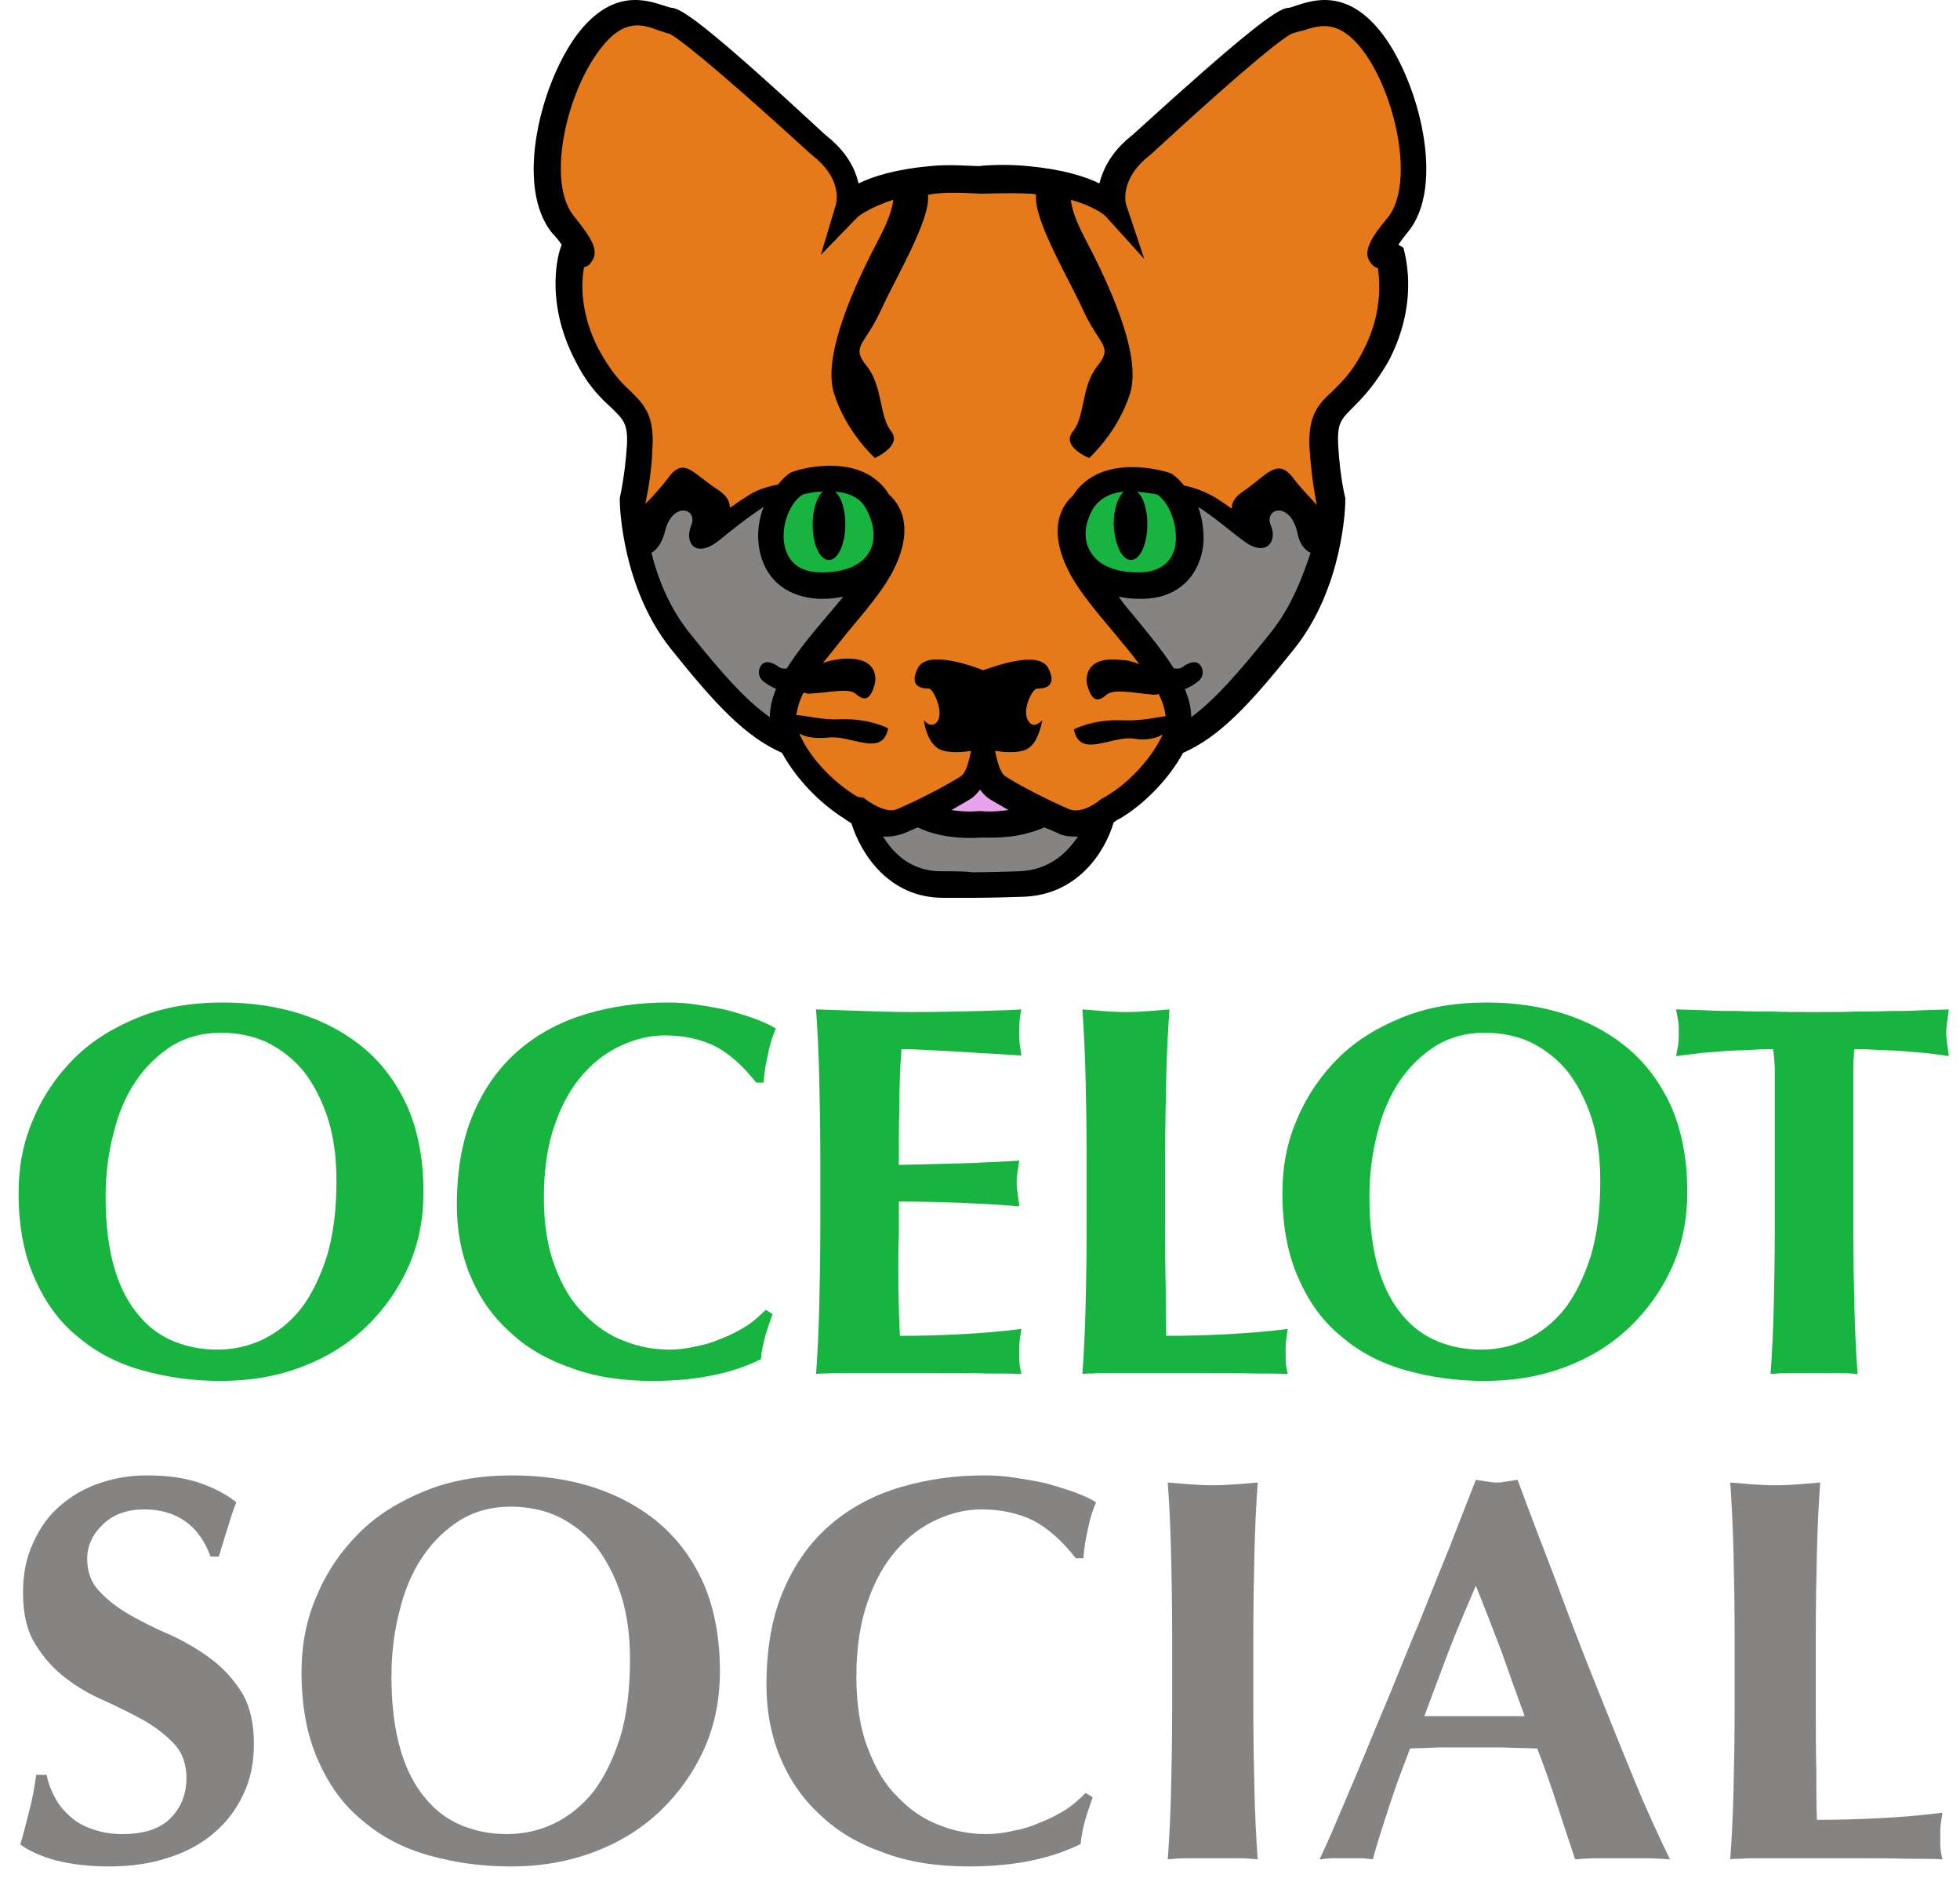
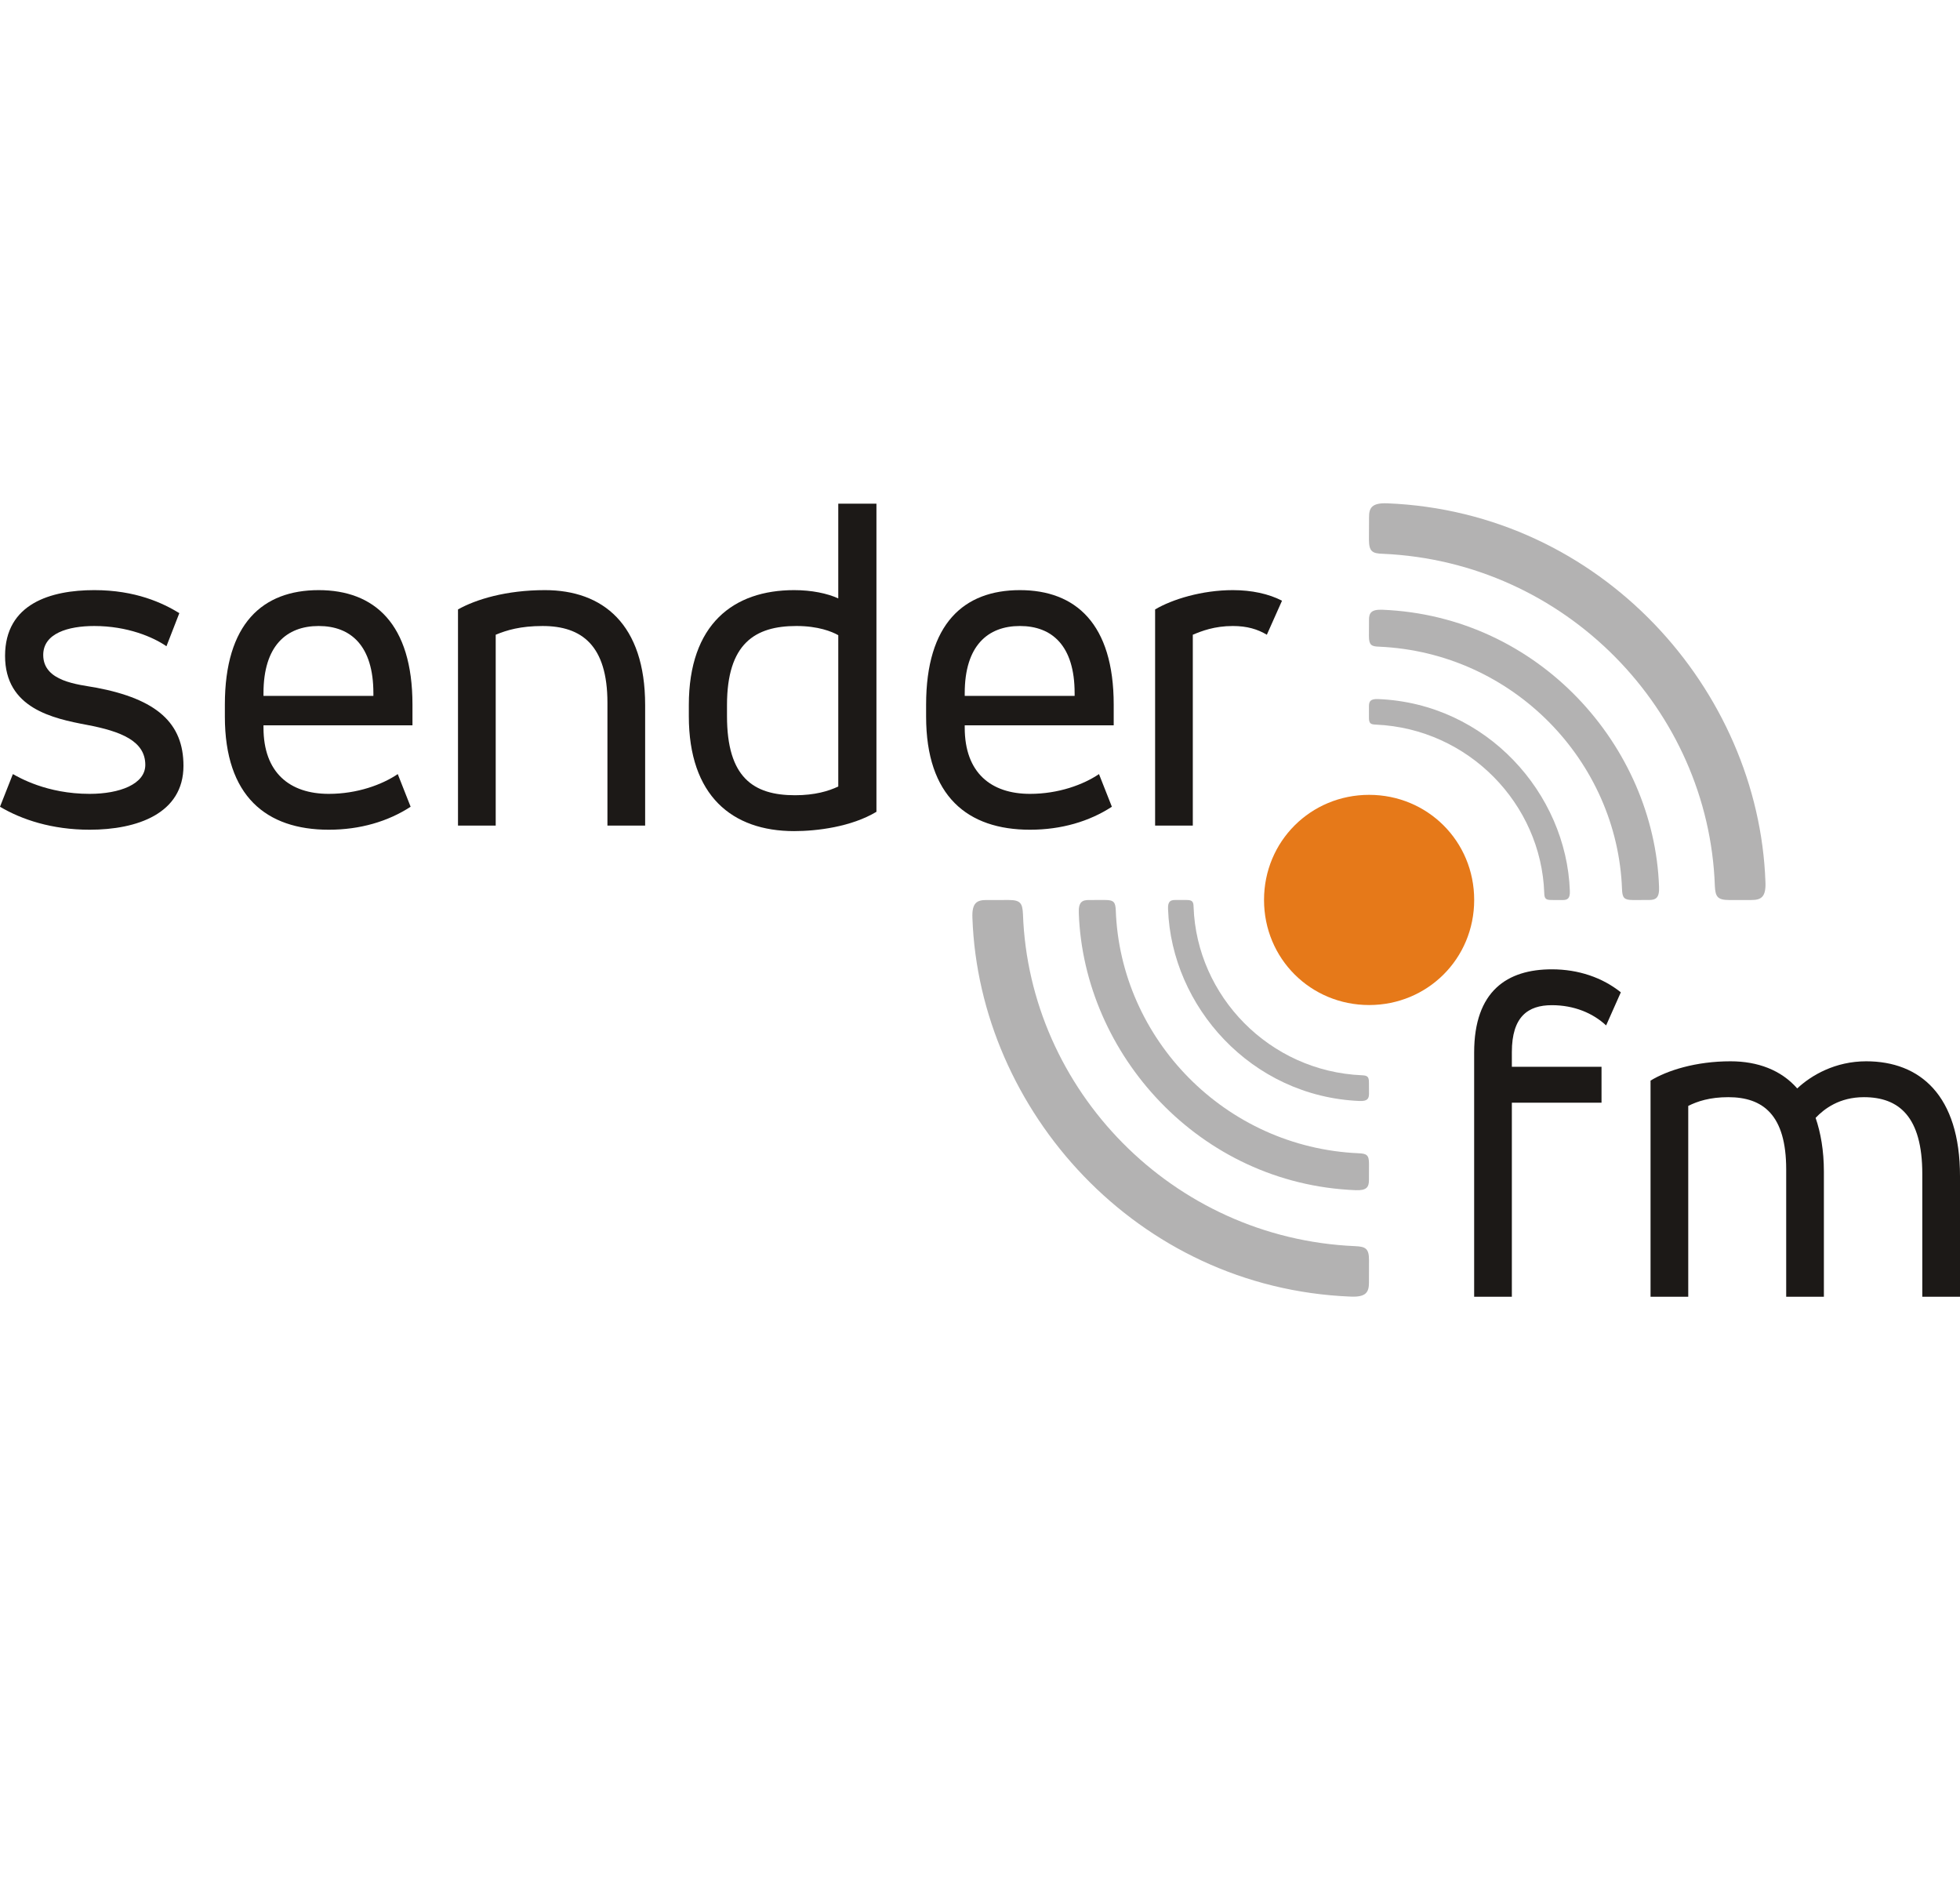
<svg xmlns="http://www.w3.org/2000/svg" width="619" height="593" viewBox="0 0 619 593" version="1.1" xml:space="preserve" style="fill-rule:evenodd;clip-rule:evenodd;stroke-linejoin:round;stroke-miterlimit:2;">
-   <g transform="matrix(1.09038,0,0,1.09038,282.489,-181.549)">
-     <g transform="matrix(2.95533,0,0,2.95533,-122.994,148.699)">
-       <path d="M50.078,80.683C50.078,83.106 55.132,85.274 56.169,85.541C57.205,85.809 56.888,86.99 59.656,86.414C62.423,85.837 65.412,83.181 68.261,79.517C71.11,75.853 69.025,73.224 66.9,70.435C64.775,67.646 60.169,64.412 59.656,58.155C59.252,53.234 63.3,53.047 64.996,52.876C66.693,52.705 69.497,54.85 70.654,54.602C71.76,54.366 76.418,58.834 76.929,57.234C76.642,55.298 77.838,54.264 79.448,54.2C81.057,54.136 81.623,56.773 82.356,58.155C83.259,59.861 83.998,58.66 84.146,57.229C84.538,53.415 83.26,49.493 83.911,46.972C84.277,45.555 85.282,45.386 86.792,43.731C90.77,39.372 90.818,32.915 89.923,29.827C90.954,28.574 92.317,28.571 92.521,21.538C92.726,14.505 87.451,8.531 86.038,7.721C84.624,6.91 80.605,7.633 79.555,8.51C78.506,9.387 66.486,19.391 64.996,21.1C63.507,22.81 62.752,23.616 63.556,27.206C60.728,24.559 56.073,22.692 50.078,23.64C44.083,22.692 39.427,24.559 36.6,27.206C37.403,23.616 36.649,22.81 35.159,21.1C33.669,19.391 21.65,9.387 20.6,8.51C19.551,7.633 15.532,6.91 14.118,7.721C12.704,8.531 7.43,14.505 7.634,21.538C7.838,28.571 9.201,28.574 10.233,29.827C9.337,32.915 9.385,39.372 13.363,43.731C14.874,45.386 15.878,45.555 16.245,46.972C16.896,49.493 15.617,53.415 16.01,57.229C16.157,58.66 16.896,59.861 17.8,58.155C18.532,56.773 19.099,54.136 20.708,54.2C22.317,54.264 23.514,55.298 23.227,57.234C23.737,58.834 28.396,54.366 29.502,54.602C30.659,54.85 33.462,52.705 35.159,52.876C36.856,53.047 40.904,53.234 40.5,58.155C39.987,64.412 35.381,67.646 33.256,70.435C31.13,73.224 29.046,75.853 31.894,79.517C34.743,83.181 37.732,85.837 40.5,86.414C43.268,86.99 42.951,85.809 43.987,85.541C45.023,85.274 50.078,83.106 50.078,80.683C50.078,78.259 50.078,78.259 50.078,80.683Z" style="fill:rgb(230,121,25);" />
-       <path d="M50,86.57C52.004,86.57 56.013,85.541 56.013,85.541C57.049,85.809 56.732,86.99 59.5,86.414C59.5,86.414 60.917,86.187 61.043,87.1C61.17,88.013 60.255,90.034 57.757,91.5C55.258,92.966 52.642,92.872 50,92.901C47.358,92.872 44.742,92.966 42.243,91.5C39.745,90.034 38.83,88.013 38.957,87.1C39.083,86.187 40.5,86.414 40.5,86.414C43.268,86.99 42.951,85.809 43.987,85.541C43.987,85.541 47.996,86.57 50,86.57Z" style="fill:rgb(134,131,131);" />
-       <path d="M43.987,85.541C45.023,85.274 50.078,83.106 50.078,80.683C50.078,78.259 50.078,78.259 50.078,80.683C50.078,83.106 55.132,85.274 56.169,85.541" style="fill:rgb(214,183,14);" />
-       <g transform="matrix(-1,0,0,1,100.127,0)">
-         <path d="M68.261,79.517C71.11,75.853 69.025,73.224 66.9,70.435C64.775,67.646 60.169,64.412 59.656,58.155C59.252,53.234 63.3,53.047 64.996,52.876C66.693,52.705 69.497,54.85 70.654,54.602C71.76,54.366 76.418,58.834 76.929,57.234C76.642,55.298 77.838,54.264 79.448,54.2C81.057,54.136 81.653,56.677 82.356,58.155C84.324,62.293 81.847,65.747 79.773,68.892C77.424,72.452 68.261,79.517 68.261,79.517Z" style="fill:rgb(134,131,131);" />
-       </g>
-       <path d="M68.261,79.517C71.11,75.853 69.025,73.224 66.9,70.435C64.775,67.646 60.169,64.412 59.656,58.155C59.252,53.234 63.3,53.047 64.996,52.876C66.693,52.705 69.497,54.85 70.654,54.602C71.76,54.366 76.418,58.834 76.929,57.234C76.642,55.298 77.838,54.264 79.448,54.2C81.057,54.136 81.653,56.677 82.356,58.155C84.324,62.293 81.847,65.747 79.773,68.892C77.424,72.452 68.261,79.517 68.261,79.517Z" style="fill:rgb(134,131,131);" />
-       <path d="M43.987,85.541C45.023,85.274 50.078,83.106 50.078,80.683C50.078,78.259 50.078,78.259 50.078,80.683C50.078,83.106 55.132,85.274 56.169,85.541C56.169,85.541 52.03,86.57 50,86.57C47.996,86.57 43.987,85.541 43.987,85.541Z" style="fill:rgb(232,163,236);" />
-       <g>
-         <g transform="matrix(-1,0,0,1,100.127,0)">
-           <path d="M60.195,60.954C59.927,60.092 59.738,59.163 59.656,58.155C59.252,53.234 63.3,53.047 64.996,52.876C66.693,52.705 69.497,54.85 70.654,54.602C70.654,54.602 69.967,56.613 70.404,58.155C70.842,59.696 70.041,63.351 65.402,63.351C60.762,63.351 60.195,60.954 60.195,60.954Z" style="fill:rgb(23,181,63);" />
-         </g>
-         <path d="M60.195,60.954C59.927,60.092 59.738,59.163 59.656,58.155C59.252,53.234 63.3,53.047 64.996,52.876C66.693,52.705 69.497,54.85 70.654,54.602C70.654,54.602 69.967,56.613 70.404,58.155C70.842,59.696 70.041,63.351 65.402,63.351C60.762,63.351 60.195,60.954 60.195,60.954Z" style="fill:rgb(23,181,63);" />
-       </g>
+   <g transform="matrix(0.524087,0,0,0.524087,147.295,128.8)">
+     <g transform="matrix(0,-4.16667,-4.16667,0,543.98,233.136)">
+       <path d="M-15.197,-15.196C-23.712,-15.196 -30.393,-8.425 -30.393,-0.001C-30.393,8.421 -23.712,15.197 -15.197,15.197C-6.684,15.197 -0,8.421 -0,-0.001C-0,-8.425 -6.684,-15.196 -15.197,-15.196" style="fill:rgb(230,121,25);fill-rule:nonzero;" />
    </g>
-     <g transform="matrix(2.95533,0,0,2.95533,-196.878,125.485)">
-       <path d="M114.4,17.155C111,12.755 107.7,13.855 105.9,14.455C105.6,14.555 105.4,14.655 105.1,14.655C104,14.855 101.1,16.955 90,27.055L89.4,27.555C87.7,29.055 87,30.655 86.7,31.855C85.3,31.155 83,30.455 79.7,30.155C77.8,29.955 75.6,30.055 74.9,30.155C74.2,30.155 72,29.955 70.1,30.155C66.8,30.455 64.5,31.155 63.1,31.855C62.8,30.555 62.1,29.055 60.4,27.555L59.8,27.055C48.9,16.955 46,14.855 44.9,14.655C44.7,14.655 44.4,14.555 44.1,14.455C42.3,13.855 39,12.755 35.6,17.155C32,21.855 29.3,32.155 33.1,36.755C33.5,37.155 33.8,37.555 34,37.855L33.9,38.155C33.8,38.355 32.2,43.155 35.3,49.155C36.6,51.755 37.9,52.955 38.9,53.855C40,54.955 40.5,55.355 40.4,57.455C40.2,60.555 39.7,62.655 39.7,62.655L39.7,63.055C39.7,63.355 39.9,71.455 44.7,77.455C49.1,82.955 52,86.055 55.6,87.655C56.9,90.055 59.2,92.555 61.8,94.155C61.9,94.255 62.1,94.355 62.4,94.555C63.3,97.455 66,101.855 71.4,101.855L74.4,101.855C74.4,101.855 76.1,101.855 79.1,101.755C84.6,101.655 87.3,97.255 88.1,94.455C88.3,94.355 88.5,94.155 88.6,94.155C91.2,92.655 93.6,90.055 94.9,87.655C98.5,86.055 101.4,82.955 105.8,77.455C110.6,71.455 110.8,63.455 110.8,63.055L110.8,62.655C110.8,62.655 110.3,60.855 110.1,57.455C110,55.355 110.4,54.955 111.5,53.855C112.4,52.955 113.7,51.655 115.1,49.155C118.2,43.155 116.5,38.355 116.5,38.155L116,37.855C116.2,37.555 116.5,37.155 116.9,36.655C120.7,32.155 118,21.855 114.4,17.155ZM78.8,99.255C75.9,99.355 74.2,99.355 74.2,99.355C73.6,99.255 72.6,99.255 71.2,99.255C68.2,99.255 66.5,97.455 65.5,95.855L65.9,95.855C66.4,95.855 66.9,95.755 67.5,95.555C68,95.355 68.4,95.155 68.9,94.955C69.9,95.455 72,96.155 75.1,95.955L76.2,95.955C78.7,95.955 80.4,95.355 81.3,94.955C81.8,95.155 82.3,95.355 82.7,95.555C83.3,95.855 84,95.855 84.6,95.855C83.5,97.455 81.8,99.155 78.8,99.255ZM75,91.255C75.3,91.655 75.6,91.955 75.9,92.155C76.4,92.455 77.1,92.855 77.8,93.255C77,93.355 76.1,93.455 75.1,93.355L74.9,93.355C73.8,93.455 72.9,93.355 72.2,93.255C72.9,92.855 73.6,92.455 74.1,92.155C74.4,91.955 74.7,91.655 75,91.255ZM115,35.155C113.4,37.055 112.4,38.555 113.3,39.655C113.4,39.755 113.6,40.055 114,40.155C114.2,41.655 114.4,44.655 112.6,48.155C111.5,50.355 110.4,51.355 109.5,52.255C108.2,53.455 107.1,54.555 107.3,57.855C107.5,60.855 107.9,62.755 108,63.355C107.2,62.455 106.4,61.655 105.8,60.855C104.2,58.655 103.3,60.255 100.9,61.955C98.4,63.555 101.1,64.555 98.1,62.655C97.1,62.055 96,61.655 95,61.455C94.6,60.955 94.2,60.555 93.7,60.255L93.4,60.155C93.1,60.055 86.8,58.155 84.1,62.455C83.3,63.155 81.3,65.455 83.9,70.255C84.9,72.055 86.6,74.055 88.2,75.955C89,76.955 89.9,77.955 90.6,78.955C90.1,78.755 89.5,78.555 88.9,78.555C84.8,78.055 85.5,80.955 85.5,80.955C86,82.855 86.7,82.555 87.4,81.955C88.1,81.355 89.9,81.755 92,81.955C92.2,81.955 92.4,81.955 92.5,81.855C92.9,82.655 93.1,83.355 93.2,84.055C92.3,84.155 90.8,84.555 88.9,84.455C86,84.355 84.2,85.355 84.2,85.355C84.8,88.255 87.8,85.955 90.1,86.255C91.2,86.455 92.2,86.255 92.9,85.855C92,87.855 89.8,90.555 87.1,92.055L86.9,92.155C86.9,92.155 85.1,93.755 83.7,93.155C81.6,92.255 78.9,90.855 77.5,89.955C77,89.655 76.7,88.555 76.5,87.555L76.5,87.455C77.7,87.655 79.2,87.655 79.8,87.155C80.8,86.455 81.1,84.455 81.1,84.455C81.1,84.455 80.2,85.455 79.7,84.455C79.1,83.455 80.1,81.355 80.6,81.355C81,81.355 82.7,81.355 81.7,79.355C80.7,77.455 76,79.355 75.3,79.555C74.6,79.255 69.8,77.455 68.9,79.355C67.9,81.355 69.6,81.355 70,81.355C70.4,81.355 71.4,83.455 70.9,84.455C70.3,85.455 69.5,84.455 69.5,84.455C69.5,84.455 69.7,86.355 70.8,87.155C71.4,87.655 73,87.655 74.1,87.455L74.1,87.555C73.9,88.555 73.6,89.655 73.1,89.955C71.7,90.855 69,92.255 66.9,93.155C65.8,93.655 64.1,92.455 63.6,92.055L63,91.955C60.3,90.355 58.1,87.755 57.3,85.755C58,86.155 58.9,86.255 60.1,86.155C62.4,85.855 65.4,88.155 66,85.255C66,85.255 64.2,84.255 61.3,84.355C59.4,84.455 57.9,83.955 57,83.955C57.1,83.255 57.3,82.555 57.7,81.755C57.9,81.755 58,81.855 58.2,81.855C60.3,81.755 62.1,81.255 62.8,81.855C63.5,82.455 64.2,82.755 64.7,80.855C64.7,80.855 65.4,78.055 61.3,78.455C60.6,78.555 60.1,78.655 59.6,78.855C60.4,77.855 61.2,76.855 62,75.855C63.6,73.955 65.3,71.955 66.3,70.155C68.9,65.355 66.9,63.055 66.1,62.355C63.4,57.955 57,59.955 56.8,60.055L56.5,60.155C56,60.455 55.6,60.855 55.2,61.355C54.2,61.555 53.1,61.855 52.1,62.555C49.1,64.455 51.7,63.455 49.3,61.855C46.8,60.255 46,58.555 44.4,60.755C43.8,61.555 43,62.455 42.2,63.255C42.3,62.655 42.8,60.655 42.9,57.755C43.1,54.455 42,53.455 40.7,52.155C39.8,51.355 38.8,50.255 37.6,48.055C35.8,44.555 35.9,41.555 36.2,40.055C36.6,39.955 36.8,39.755 36.9,39.555C37.8,38.455 36.8,37.055 35.2,35.055C32.5,31.755 34.4,23.055 37.8,18.655C40.1,15.655 41.9,16.255 43.5,16.855C43.9,16.955 44.3,17.155 44.5,17.155C45.2,17.455 48.2,19.655 58.4,28.955L59,29.455C61.5,31.655 60.9,33.755 60.9,33.855L59.4,38.855L63,35.155C63,35.155 64,34.255 66.5,33.455C66.4,34.355 66,35.555 65.1,37.255C62.8,41.655 59.5,48.655 60.7,52.455C61.9,56.255 64.7,58.755 64.7,58.755C64.7,58.755 67.4,57.555 66.3,56.155C65.1,54.655 65.5,51.755 63.9,49.755C62.3,47.755 63.7,47.755 65.3,44.255C66.7,41.155 70.2,35.355 69.9,32.955C70.1,32.955 70.4,32.855 70.6,32.855C72.3,32.655 74.6,32.855 75.1,32.855L75.3,32.855C75.8,32.855 78,32.755 79.8,32.855C80,32.855 80.3,32.855 80.5,32.955C80.2,35.355 83.7,41.155 85.1,44.255C86.7,47.755 88.1,47.755 86.5,49.755C84.9,51.755 85.3,54.755 84.1,56.155C82.9,57.655 85.7,58.755 85.7,58.755C85.7,58.755 88.5,56.255 89.7,52.455C90.9,48.655 87.6,41.655 85.3,37.255C84.4,35.555 84,34.355 83.9,33.455C86.4,34.155 87.3,35.055 87.3,35.055L91.1,39.255L89.3,33.855C89.3,33.855 88.7,31.655 91.2,29.455L91.8,28.955C101.9,19.655 104.9,17.455 105.6,17.155C105.9,17.055 106.3,16.955 106.7,16.855C108.3,16.355 110.1,15.755 112.4,18.655C115.8,23.055 117.6,31.855 115,35.155ZM56.06,79.387C55.244,79.454 55.398,79.149 54.605,78.853C54.046,78.644 53.628,78.813 53.425,79.29C53.232,79.741 53.334,80.31 53.76,80.637C54.172,80.954 54.58,81.199 55.014,81.387C54.626,82.321 54.4,83.246 54.4,84.155C52,82.455 49.7,79.855 46.5,75.855C44.5,73.355 43.4,70.455 42.8,68.055C43.3,67.755 43.8,67.155 44.1,66.055C44.8,62.955 47.4,63.655 46.7,65.355C46,67.055 47.1,68.655 49.4,66.855C50.5,65.955 52.1,64.655 53.8,63.555C53.2,65.055 53.1,66.755 53.5,68.255C54.2,70.855 56.2,72.355 59.1,72.555L59.7,72.555C60.4,72.555 61,72.455 61.6,72.355C61.1,72.955 60.6,73.555 60,74.255C58.559,75.953 57.119,77.677 56.06,79.387ZM95.08,81.413C95.537,81.222 95.964,80.969 96.396,80.637C96.822,80.31 96.923,79.741 96.731,79.29C96.527,78.813 96.11,78.644 95.55,78.853C94.727,79.161 94.925,79.477 93.998,79.378C92.926,77.671 91.487,75.95 90.1,74.255C89.6,73.655 89,72.955 88.6,72.355C89.2,72.455 89.8,72.555 90.5,72.555L91.1,72.555C94,72.455 96,70.855 96.7,68.255C97.1,66.755 96.9,65.055 96.4,63.555C98.1,64.655 99.7,66.055 100.8,66.855C103,68.555 104.2,66.955 103.5,65.355C102.8,63.655 105.4,62.955 106.1,66.055C106.3,67.155 106.8,67.755 107.4,68.055C106.6,70.455 105.5,73.355 103.5,75.855C100.3,79.855 98,82.455 95.7,84.155C95.7,83.254 95.47,82.338 95.08,81.413ZM89.8,68.755C90.7,68.755 91.4,67.155 91.4,65.255C91.4,63.755 91,62.555 90.4,62.055C91.3,62.155 92.1,62.255 92.4,62.355C93.7,63.255 94.5,65.755 94.1,67.555C93.7,69.055 92.6,69.855 90.9,69.955C88.5,70.055 86.7,69.355 85.9,68.055C85.1,66.855 85.2,65.355 86,63.855C86.7,62.655 87.9,62.155 89.1,62.055C88.5,62.555 88.1,63.855 88.1,65.255C88.2,67.255 88.9,68.755 89.8,68.755ZM60.2,68.755C61.1,68.755 61.8,67.155 61.8,65.255C61.8,63.755 61.4,62.555 60.8,62.055C62,62.155 63.3,62.555 63.9,63.855C64.7,65.355 64.8,66.955 64.1,68.055C63.3,69.355 61.5,70.055 59.1,69.955C57.4,69.855 56.3,69.055 55.9,67.555C55.4,65.755 56.2,63.255 57.6,62.355C57.9,62.255 58.7,62.055 59.6,62.055C59,62.555 58.6,63.855 58.6,65.255C58.6,67.255 59.3,68.755 60.2,68.755Z" style="fill-rule:nonzero;" />
+     <g transform="matrix(4.16667,0,0,4.16667,538.29,296.654)">
+       <path d="M0,29.024C1.13,29.066 1.343,28.683 1.35,27.977L1.341,26.337C1.342,25.491 1.101,25.337 0.322,25.304C-13.075,24.727 -23.563,13.849 -24.019,0.979C-24.037,0.199 -24.189,-0.04 -25.038,-0.04L-26.669,-0.04C-27.383,-0.042 -27.764,0.172 -27.712,1.294C-27.212,15.33 -15.709,28.378 0,29.024" style="fill:rgb(179,178,178);fill-rule:nonzero;" />
    </g>
-   </g>
-   <g transform="matrix(2.26523,-1.02017e-17,-4.33904e-18,2.30231,-165.593,180.65)">
-     <g transform="matrix(76.453,0,0,75.2214,73.1023,176.391)">
-       <path d="M0.384,-0.55C0.363,-0.607 0.322,-0.636 0.263,-0.636C0.232,-0.636 0.207,-0.627 0.188,-0.609C0.169,-0.591 0.159,-0.57 0.159,-0.546C0.159,-0.521 0.167,-0.501 0.182,-0.486C0.197,-0.47 0.215,-0.456 0.238,-0.443C0.261,-0.43 0.285,-0.418 0.311,-0.407C0.337,-0.395 0.361,-0.381 0.384,-0.364C0.407,-0.347 0.426,-0.326 0.441,-0.302C0.456,-0.277 0.463,-0.246 0.463,-0.208C0.463,-0.175 0.457,-0.144 0.444,-0.117C0.431,-0.089 0.413,-0.065 0.39,-0.046C0.367,-0.026 0.339,-0.011 0.307,-0.001C0.274,0.01 0.238,0.015 0.198,0.015C0.162,0.015 0.13,0.011 0.102,0.004C0.073,-0.004 0.052,-0.014 0.037,-0.025C0.044,-0.048 0.049,-0.07 0.054,-0.089C0.059,-0.108 0.063,-0.129 0.066,-0.152L0.085,-0.152C0.088,-0.137 0.093,-0.124 0.1,-0.111C0.107,-0.097 0.117,-0.086 0.128,-0.076C0.139,-0.066 0.153,-0.058 0.169,-0.053C0.185,-0.047 0.203,-0.044 0.223,-0.044C0.263,-0.044 0.293,-0.054 0.312,-0.074C0.331,-0.094 0.34,-0.118 0.34,-0.146C0.34,-0.171 0.333,-0.192 0.318,-0.208C0.303,-0.224 0.285,-0.238 0.263,-0.251C0.241,-0.263 0.217,-0.275 0.191,-0.287C0.165,-0.298 0.141,-0.312 0.119,-0.329C0.097,-0.346 0.079,-0.366 0.064,-0.391C0.049,-0.415 0.042,-0.446 0.042,-0.484C0.042,-0.519 0.048,-0.549 0.061,-0.576C0.073,-0.603 0.089,-0.625 0.11,-0.643C0.131,-0.661 0.155,-0.675 0.182,-0.684C0.209,-0.693 0.237,-0.698 0.267,-0.698C0.303,-0.698 0.335,-0.694 0.362,-0.685C0.389,-0.676 0.412,-0.664 0.431,-0.649C0.425,-0.634 0.42,-0.619 0.416,-0.605C0.411,-0.59 0.406,-0.572 0.399,-0.55L0.384,-0.55Z" style="fill:rgb(134,131,131);fill-rule:nonzero;" />
+     <g transform="matrix(4.16667,0,0,4.16667,535.837,296.777)">
+       <path d="M0,41.892C1.627,41.962 1.93,41.422 1.931,40.408L1.937,38.031C1.938,36.804 1.574,36.597 0.459,36.552C-18.895,35.716 -34.03,20.002 -34.684,1.412C-34.738,0.286 -34.936,-0.07 -36.193,-0.07L-38.546,-0.068C-39.563,-0.07 -40.105,0.232 -40.03,1.863C-39.301,22.141 -22.683,40.989 0,41.892" style="fill:rgb(179,178,178);fill-rule:nonzero;" />
    </g>
-     <g transform="matrix(76.453,0,0,75.2214,112.464,176.391)">
-       <path d="M0.634,-0.362C0.634,-0.405 0.629,-0.444 0.618,-0.479C0.607,-0.513 0.592,-0.542 0.574,-0.566C0.555,-0.59 0.532,-0.608 0.505,-0.622C0.478,-0.635 0.448,-0.641 0.416,-0.641C0.382,-0.641 0.352,-0.633 0.325,-0.617C0.298,-0.6 0.275,-0.578 0.256,-0.55C0.237,-0.522 0.223,-0.489 0.214,-0.452C0.204,-0.414 0.199,-0.374 0.199,-0.331C0.199,-0.278 0.205,-0.233 0.216,-0.196C0.227,-0.159 0.243,-0.13 0.262,-0.108C0.281,-0.085 0.304,-0.069 0.329,-0.059C0.354,-0.049 0.381,-0.044 0.409,-0.044C0.439,-0.044 0.468,-0.05 0.495,-0.063C0.522,-0.076 0.546,-0.095 0.567,-0.121C0.587,-0.147 0.603,-0.18 0.616,-0.22C0.628,-0.26 0.634,-0.307 0.634,-0.362ZM0.035,-0.34C0.035,-0.389 0.044,-0.436 0.063,-0.479C0.081,-0.522 0.107,-0.56 0.14,-0.593C0.173,-0.626 0.214,-0.651 0.261,-0.67C0.308,-0.689 0.361,-0.698 0.419,-0.698C0.472,-0.698 0.522,-0.691 0.568,-0.676C0.614,-0.661 0.654,-0.639 0.688,-0.61C0.722,-0.581 0.749,-0.544 0.769,-0.499C0.788,-0.454 0.798,-0.401 0.798,-0.341C0.798,-0.291 0.789,-0.244 0.77,-0.201C0.751,-0.158 0.724,-0.12 0.691,-0.088C0.657,-0.055 0.617,-0.03 0.57,-0.012C0.523,0.006 0.472,0.015 0.416,0.015C0.363,0.015 0.314,0.008 0.268,-0.005C0.221,-0.018 0.181,-0.039 0.147,-0.068C0.112,-0.096 0.085,-0.133 0.065,-0.179C0.045,-0.224 0.035,-0.277 0.035,-0.34Z" style="fill:rgb(134,131,131);fill-rule:nonzero;" />
+     <g transform="matrix(4.16667,0,0,4.16667,549.435,296.341)">
+       <path d="M0,-29.019C-1.113,-29.062 -1.335,-28.69 -1.333,-27.976L-1.334,-26.344C-1.335,-25.495 -1.103,-25.35 -0.314,-25.325C13.083,-24.728 23.569,-13.853 24.019,-0.992C24.042,-0.205 24.196,0.037 25.045,0.035L26.686,0.043C27.39,0.036 27.773,-0.176 27.722,-1.297C27.222,-15.33 15.708,-28.39 0,-29.019" style="fill:rgb(179,178,178);fill-rule:nonzero;" />
    </g>
-     <g transform="matrix(76.453,0,0,75.2214,177.285,176.391)">
-       <path d="M0.63,-0.111C0.625,-0.097 0.62,-0.083 0.616,-0.069C0.612,-0.054 0.609,-0.04 0.608,-0.026C0.554,0.001 0.486,0.015 0.404,0.015C0.346,0.015 0.294,0.007 0.249,-0.01C0.203,-0.026 0.164,-0.049 0.133,-0.079C0.101,-0.108 0.077,-0.143 0.06,-0.184C0.043,-0.225 0.035,-0.269 0.035,-0.316C0.035,-0.385 0.046,-0.444 0.068,-0.493C0.089,-0.541 0.118,-0.58 0.155,-0.611C0.191,-0.641 0.233,-0.663 0.281,-0.677C0.329,-0.691 0.379,-0.698 0.432,-0.698C0.449,-0.698 0.468,-0.697 0.487,-0.694C0.506,-0.691 0.525,-0.688 0.543,-0.684C0.561,-0.679 0.578,-0.674 0.595,-0.668C0.611,-0.662 0.625,-0.656 0.636,-0.649C0.629,-0.632 0.624,-0.616 0.621,-0.599C0.617,-0.582 0.614,-0.564 0.613,-0.547L0.599,-0.547C0.574,-0.579 0.548,-0.602 0.521,-0.616C0.494,-0.629 0.463,-0.636 0.427,-0.636C0.4,-0.636 0.374,-0.63 0.347,-0.618C0.32,-0.606 0.295,-0.588 0.273,-0.563C0.251,-0.538 0.233,-0.507 0.22,-0.469C0.206,-0.43 0.199,-0.384 0.199,-0.331C0.199,-0.28 0.206,-0.236 0.22,-0.2C0.234,-0.163 0.252,-0.133 0.275,-0.111C0.297,-0.088 0.322,-0.071 0.351,-0.06C0.379,-0.049 0.407,-0.044 0.436,-0.044C0.452,-0.044 0.468,-0.046 0.485,-0.05C0.502,-0.053 0.518,-0.058 0.534,-0.065C0.55,-0.071 0.565,-0.079 0.58,-0.088C0.594,-0.097 0.606,-0.108 0.617,-0.119L0.63,-0.111Z" style="fill:rgb(134,131,131);fill-rule:nonzero;" />
+     <g transform="matrix(4.16667,0,0,4.16667,551.893,296.262)">
+       <path d="M0,-41.917C-1.613,-41.973 -1.925,-41.44 -1.915,-40.415L-1.925,-38.069C-1.916,-36.82 -1.574,-36.608 -0.463,-36.576C18.897,-35.731 34.039,-20.022 34.68,-1.435C34.737,-0.296 34.959,0.054 36.199,0.056L38.555,0.054C39.568,0.054 40.109,-0.249 40.032,-1.868C39.316,-22.153 22.699,-41.01 0,-41.917" style="fill:rgb(179,178,178);fill-rule:nonzero;" />
    </g>
-     <g transform="matrix(76.453,0,0,75.2214,229.414,176.391)">
-       <path d="M0.093,-0.408C0.093,-0.463 0.092,-0.513 0.091,-0.556C0.09,-0.599 0.088,-0.642 0.085,-0.685C0.096,-0.684 0.109,-0.683 0.122,-0.682C0.135,-0.681 0.15,-0.68 0.167,-0.68C0.184,-0.68 0.199,-0.681 0.212,-0.682C0.225,-0.683 0.238,-0.684 0.249,-0.685C0.246,-0.642 0.244,-0.599 0.243,-0.556C0.242,-0.513 0.241,-0.463 0.241,-0.408L0.241,-0.272C0.241,-0.217 0.242,-0.167 0.243,-0.125C0.244,-0.082 0.246,-0.039 0.249,0.002C0.238,0.001 0.225,-0 0.212,-0L0.122,-0C0.109,-0 0.096,0.001 0.085,0.002C0.088,-0.039 0.09,-0.082 0.091,-0.125C0.092,-0.167 0.093,-0.217 0.093,-0.272L0.093,-0.408Z" style="fill:rgb(134,131,131);fill-rule:nonzero;" />
+     <g transform="matrix(4.16667,0,0,4.16667,532.891,296.892)">
+       <path d="M0,57.253C2.223,57.35 2.637,56.611 2.639,55.226L2.647,51.977C2.648,50.3 2.15,50.018 0.627,49.956C-25.823,48.814 -46.511,27.337 -47.401,1.928C-47.477,0.391 -47.747,-0.097 -49.466,-0.097L-52.681,-0.094C-54.072,-0.097 -54.812,0.315 -54.709,2.545C-53.713,30.26 -31.001,56.018 0,57.253" style="fill:rgb(179,178,178);fill-rule:nonzero;" />
    </g>
-     <g transform="matrix(76.453,0,0,75.2214,256.008,176.391)">
-       <path d="M0.299,-0.497C0.282,-0.457 0.265,-0.418 0.25,-0.379C0.235,-0.339 0.22,-0.3 0.205,-0.259L0.388,-0.259C0.373,-0.3 0.359,-0.339 0.345,-0.379C0.33,-0.418 0.315,-0.457 0.299,-0.497ZM0.653,0.002C0.637,0.001 0.622,-0 0.608,-0L0.523,-0C0.508,-0 0.494,0.001 0.48,0.002C0.469,-0.031 0.458,-0.064 0.447,-0.098C0.436,-0.132 0.424,-0.166 0.411,-0.2C0.39,-0.201 0.368,-0.201 0.347,-0.202C0.326,-0.202 0.304,-0.202 0.283,-0.202C0.266,-0.202 0.248,-0.202 0.231,-0.202C0.214,-0.201 0.196,-0.201 0.179,-0.2C0.166,-0.166 0.153,-0.132 0.142,-0.098C0.131,-0.064 0.12,-0.031 0.111,0.002C0.103,0.001 0.095,-0 0.088,-0L0.04,-0C0.032,-0 0.023,0.001 0.014,0.002C0.022,-0.015 0.033,-0.039 0.046,-0.07C0.059,-0.101 0.074,-0.135 0.09,-0.174C0.106,-0.213 0.123,-0.254 0.142,-0.299C0.16,-0.343 0.178,-0.388 0.197,-0.433C0.215,-0.478 0.233,-0.523 0.251,-0.567C0.268,-0.611 0.284,-0.652 0.299,-0.69C0.306,-0.689 0.312,-0.688 0.318,-0.687C0.324,-0.686 0.33,-0.685 0.337,-0.685C0.344,-0.685 0.35,-0.686 0.356,-0.687C0.362,-0.688 0.368,-0.689 0.375,-0.69C0.396,-0.633 0.419,-0.573 0.444,-0.508C0.468,-0.443 0.492,-0.38 0.517,-0.318C0.542,-0.255 0.566,-0.196 0.589,-0.14C0.612,-0.084 0.634,-0.037 0.653,0.002Z" style="fill:rgb(134,131,131);fill-rule:nonzero;" />
+     <g transform="matrix(4.16667,0,0,4.16667,554.835,296.184)">
+       <path d="M0,-57.288C-2.204,-57.364 -2.631,-56.636 -2.616,-55.235L-2.63,-52.029C-2.618,-50.323 -2.152,-50.032 -0.632,-49.989C25.827,-48.834 46.521,-27.365 47.396,-1.961C47.475,-0.405 47.778,0.073 49.474,0.076L52.694,0.074C54.078,0.074 54.817,-0.341 54.712,-2.553C53.734,-30.277 31.022,-56.049 0,-57.288" style="fill:rgb(179,178,178);fill-rule:nonzero;" />
    </g>
-     <g transform="matrix(76.453,0,0,75.2214,308.138,176.391)">
-       <path d="M0.089,-0.408C0.089,-0.463 0.088,-0.513 0.087,-0.556C0.086,-0.599 0.084,-0.642 0.081,-0.685C0.092,-0.684 0.105,-0.683 0.118,-0.682C0.131,-0.681 0.146,-0.68 0.163,-0.68C0.18,-0.68 0.195,-0.681 0.208,-0.682C0.221,-0.683 0.234,-0.684 0.245,-0.685C0.242,-0.642 0.24,-0.599 0.239,-0.556C0.238,-0.513 0.237,-0.463 0.237,-0.408L0.237,-0.272C0.237,-0.234 0.237,-0.197 0.238,-0.162C0.238,-0.127 0.238,-0.096 0.239,-0.07C0.277,-0.07 0.315,-0.071 0.353,-0.073C0.391,-0.075 0.429,-0.078 0.468,-0.083C0.467,-0.076 0.466,-0.069 0.465,-0.063C0.464,-0.057 0.464,-0.049 0.464,-0.038C0.464,-0.027 0.464,-0.019 0.465,-0.013C0.466,-0.007 0.467,-0.002 0.468,0.002C0.45,0.001 0.428,0.001 0.402,0.001C0.375,0 0.339,-0 0.293,-0L0.135,-0C0.12,-0 0.108,0 0.101,0.001C0.093,0.001 0.086,0.001 0.081,0.002C0.084,-0.039 0.086,-0.082 0.087,-0.125C0.088,-0.167 0.089,-0.217 0.089,-0.272L0.089,-0.408Z" style="fill:rgb(134,131,131);fill-rule:nonzero;" />
+     <g transform="matrix(4.16667,0,0,4.16667,-273.292,143.311)">
+       <path d="M0,18.556C0.865,19.021 4.855,21.415 11.106,21.415C15.428,21.415 19.152,20.018 19.152,17.225C19.152,13.768 15.628,12.371 10.707,11.44C5.786,10.509 -1.13,9.046 -1.13,1.465C-1.13,-6.116 5.52,-8.045 11.771,-8.045C17.756,-8.045 21.679,-6.182 24.074,-4.719L22.211,0.069C20.283,-1.262 16.559,-2.857 11.771,-2.857C7.98,-2.857 4.389,-1.794 4.389,1.332C4.389,5.189 9.443,5.588 12.037,6.054C20.815,7.716 24.672,11.174 24.672,17.359C24.672,24.275 17.956,26.601 11.106,26.601C5.653,26.601 1.264,25.139 -1.862,23.277L0,18.556Z" style="fill:rgb(28,25,23);fill-rule:nonzero;" />
    </g>
-   </g>
-   <g transform="matrix(2.26523,-9.31476e-18,-4.33904e-18,2.10216,-165.593,55.6092)">
-     <g transform="matrix(73.9867,0,0,79.726,73.1023,179.779)">
-       <path d="M0.634,-0.362C0.634,-0.405 0.629,-0.444 0.618,-0.479C0.607,-0.513 0.592,-0.542 0.574,-0.566C0.555,-0.59 0.532,-0.608 0.505,-0.622C0.478,-0.635 0.448,-0.641 0.416,-0.641C0.382,-0.641 0.352,-0.633 0.325,-0.617C0.298,-0.6 0.275,-0.578 0.256,-0.55C0.237,-0.522 0.223,-0.489 0.214,-0.452C0.204,-0.414 0.199,-0.374 0.199,-0.331C0.199,-0.278 0.205,-0.233 0.216,-0.196C0.227,-0.159 0.243,-0.13 0.262,-0.108C0.281,-0.085 0.304,-0.069 0.329,-0.059C0.354,-0.049 0.381,-0.044 0.409,-0.044C0.439,-0.044 0.468,-0.05 0.495,-0.063C0.522,-0.076 0.546,-0.095 0.567,-0.121C0.587,-0.147 0.603,-0.18 0.616,-0.22C0.628,-0.26 0.634,-0.307 0.634,-0.362ZM0.035,-0.34C0.035,-0.389 0.044,-0.436 0.063,-0.479C0.081,-0.522 0.107,-0.56 0.14,-0.593C0.173,-0.626 0.214,-0.651 0.261,-0.67C0.308,-0.689 0.361,-0.698 0.419,-0.698C0.472,-0.698 0.522,-0.691 0.568,-0.676C0.614,-0.661 0.654,-0.639 0.688,-0.61C0.722,-0.581 0.749,-0.544 0.769,-0.499C0.788,-0.454 0.798,-0.401 0.798,-0.341C0.798,-0.291 0.789,-0.244 0.77,-0.201C0.751,-0.158 0.724,-0.12 0.691,-0.088C0.657,-0.055 0.617,-0.03 0.57,-0.012C0.523,0.006 0.472,0.015 0.416,0.015C0.363,0.015 0.314,0.008 0.268,-0.005C0.221,-0.018 0.181,-0.039 0.147,-0.068C0.112,-0.096 0.085,-0.133 0.065,-0.179C0.045,-0.224 0.035,-0.277 0.035,-0.34Z" style="fill:rgb(23,181,63);fill-rule:nonzero;" />
+     <g transform="matrix(4.16667,0,0,4.16667,-122.272,190.42)">
+       <path d="M0,-4.056L15.894,-4.056L15.894,-4.455C15.894,-11.304 12.635,-14.163 7.979,-14.163C3.325,-14.163 0,-11.304 0,-4.455L0,-4.056ZM21.546,0.201L0,0.201L0,0.533C0,7.05 3.79,10.109 9.443,10.109C13.565,10.109 17.157,8.779 19.418,7.25L21.28,11.971C18.021,14.099 13.965,15.295 9.443,15.295C0.398,15.295 -5.586,10.442 -5.586,-1.063L-5.586,-2.792C-5.586,-14.496 -0.133,-19.351 7.979,-19.351C16.026,-19.351 21.546,-14.496 21.546,-2.792L21.546,0.201Z" style="fill:rgb(28,25,23);fill-rule:nonzero;" />
    </g>
-     <g transform="matrix(73.9867,0,0,79.726,134.206,179.779)">
-       <path d="M0.63,-0.111C0.625,-0.097 0.62,-0.083 0.616,-0.069C0.612,-0.054 0.609,-0.04 0.608,-0.026C0.554,0.001 0.486,0.015 0.404,0.015C0.346,0.015 0.294,0.007 0.249,-0.01C0.203,-0.026 0.164,-0.049 0.133,-0.079C0.101,-0.108 0.077,-0.143 0.06,-0.184C0.043,-0.225 0.035,-0.269 0.035,-0.316C0.035,-0.385 0.046,-0.444 0.068,-0.493C0.089,-0.541 0.118,-0.58 0.155,-0.611C0.191,-0.641 0.233,-0.663 0.281,-0.677C0.329,-0.691 0.379,-0.698 0.432,-0.698C0.449,-0.698 0.468,-0.697 0.487,-0.694C0.506,-0.691 0.525,-0.688 0.543,-0.684C0.561,-0.679 0.578,-0.674 0.595,-0.668C0.611,-0.662 0.625,-0.656 0.636,-0.649C0.629,-0.632 0.624,-0.616 0.621,-0.599C0.617,-0.582 0.614,-0.564 0.613,-0.547L0.599,-0.547C0.574,-0.579 0.548,-0.602 0.521,-0.616C0.494,-0.629 0.463,-0.636 0.427,-0.636C0.4,-0.636 0.374,-0.63 0.347,-0.618C0.32,-0.606 0.295,-0.588 0.273,-0.563C0.251,-0.538 0.233,-0.507 0.22,-0.469C0.206,-0.43 0.199,-0.384 0.199,-0.331C0.199,-0.28 0.206,-0.236 0.22,-0.2C0.234,-0.163 0.252,-0.133 0.275,-0.111C0.297,-0.088 0.322,-0.071 0.351,-0.06C0.379,-0.049 0.407,-0.044 0.436,-0.044C0.452,-0.044 0.468,-0.046 0.485,-0.05C0.502,-0.053 0.518,-0.058 0.534,-0.065C0.55,-0.071 0.565,-0.079 0.58,-0.088C0.594,-0.097 0.606,-0.108 0.617,-0.119L0.63,-0.111Z" style="fill:rgb(23,181,63);fill-rule:nonzero;" />
+     <g transform="matrix(4.16667,0,0,4.16667,-5.06083,240.021)">
+       <path d="M0,-28.462C2.593,-29.925 6.982,-31.255 12.568,-31.255C20.947,-31.255 27.066,-26.334 27.066,-14.63L27.066,2.793L21.613,2.793L21.613,-14.962C21.613,-23.275 17.889,-26.067 12.236,-26.067C9.044,-26.067 7.049,-25.469 5.454,-24.804L5.454,2.793L0,2.793L0,-28.462Z" style="fill:rgb(28,25,23);fill-rule:nonzero;" />
    </g>
-     <g transform="matrix(73.9867,0,0,79.726,181.549,179.779)">
-       <path d="M0.08,-0.408C0.08,-0.463 0.079,-0.513 0.078,-0.556C0.077,-0.599 0.075,-0.642 0.072,-0.685C0.102,-0.684 0.132,-0.683 0.161,-0.682C0.19,-0.681 0.22,-0.68 0.25,-0.68C0.299,-0.68 0.343,-0.681 0.382,-0.682C0.42,-0.683 0.446,-0.684 0.459,-0.685C0.456,-0.674 0.455,-0.66 0.455,-0.643C0.455,-0.632 0.455,-0.624 0.456,-0.618C0.457,-0.612 0.458,-0.605 0.459,-0.598C0.44,-0.599 0.419,-0.601 0.396,-0.602C0.373,-0.603 0.35,-0.605 0.329,-0.606C0.307,-0.607 0.287,-0.608 0.27,-0.609C0.253,-0.61 0.24,-0.61 0.233,-0.61C0.23,-0.573 0.229,-0.537 0.229,-0.501C0.228,-0.465 0.228,-0.429 0.228,-0.392C0.271,-0.393 0.311,-0.394 0.346,-0.395C0.381,-0.396 0.417,-0.398 0.455,-0.4C0.453,-0.389 0.452,-0.38 0.451,-0.374C0.45,-0.368 0.45,-0.362 0.45,-0.355C0.45,-0.35 0.451,-0.344 0.452,-0.339C0.452,-0.333 0.454,-0.325 0.455,-0.314C0.379,-0.32 0.303,-0.323 0.228,-0.323C0.228,-0.302 0.228,-0.28 0.228,-0.259C0.227,-0.238 0.227,-0.216 0.227,-0.195C0.227,-0.152 0.228,-0.11 0.23,-0.07C0.268,-0.07 0.306,-0.071 0.344,-0.073C0.382,-0.075 0.42,-0.078 0.459,-0.083C0.458,-0.076 0.457,-0.069 0.456,-0.063C0.455,-0.057 0.455,-0.049 0.455,-0.038C0.455,-0.027 0.455,-0.019 0.456,-0.013C0.457,-0.007 0.458,-0.002 0.459,0.002C0.441,0.001 0.419,0.001 0.393,0.001C0.366,0 0.33,-0 0.284,-0L0.126,-0C0.111,-0 0.099,0 0.092,0.001C0.084,0.001 0.077,0.001 0.072,0.002C0.075,-0.039 0.077,-0.082 0.078,-0.125C0.079,-0.167 0.08,-0.217 0.08,-0.272L0.08,-0.408Z" style="fill:rgb(23,181,63);fill-rule:nonzero;" />
+     <g transform="matrix(4.16667,0,0,4.16667,157.04,126.971)">
+       <path d="M0,14.098C0,22.943 3.791,25.536 9.842,25.536C12.702,25.536 14.696,24.937 16.093,24.272L16.093,2.394C15.162,1.862 13.167,1.064 10.042,1.064C4.057,1.064 0,3.591 0,12.502L0,14.098ZM21.613,27.931C17.955,30.124 12.967,30.723 9.709,30.723C0.731,30.723 -5.52,25.603 -5.52,14.098L-5.52,12.502C-5.52,0.798 0.931,-4.123 9.709,-4.123C12.235,-4.123 14.497,-3.657 16.093,-2.925L16.093,-16.625L21.613,-16.625L21.613,27.931Z" style="fill:rgb(28,25,23);fill-rule:nonzero;" />
    </g>
-     <g transform="matrix(73.9867,0,0,79.726,218.015,179.779)">
-       <path d="M0.089,-0.408C0.089,-0.463 0.088,-0.513 0.087,-0.556C0.086,-0.599 0.084,-0.642 0.081,-0.685C0.092,-0.684 0.105,-0.683 0.118,-0.682C0.131,-0.681 0.146,-0.68 0.163,-0.68C0.18,-0.68 0.195,-0.681 0.208,-0.682C0.221,-0.683 0.234,-0.684 0.245,-0.685C0.242,-0.642 0.24,-0.599 0.239,-0.556C0.238,-0.513 0.237,-0.463 0.237,-0.408L0.237,-0.272C0.237,-0.234 0.237,-0.197 0.238,-0.162C0.238,-0.127 0.238,-0.096 0.239,-0.07C0.277,-0.07 0.315,-0.071 0.353,-0.073C0.391,-0.075 0.429,-0.078 0.468,-0.083C0.467,-0.076 0.466,-0.069 0.465,-0.063C0.464,-0.057 0.464,-0.049 0.464,-0.038C0.464,-0.027 0.464,-0.019 0.465,-0.013C0.466,-0.007 0.467,-0.002 0.468,0.002C0.45,0.001 0.428,0.001 0.402,0.001C0.375,0 0.339,-0 0.293,-0L0.135,-0C0.12,-0 0.108,0 0.101,0.001C0.093,0.001 0.086,0.001 0.081,0.002C0.084,-0.039 0.086,-0.082 0.087,-0.125C0.088,-0.167 0.089,-0.217 0.089,-0.272L0.089,-0.408Z" style="fill:rgb(23,181,63);fill-rule:nonzero;" />
+     <g transform="matrix(4.16667,0,0,4.16667,300.296,190.42)">
+       <path d="M0,-4.056L15.894,-4.056L15.894,-4.455C15.894,-11.304 12.635,-14.163 7.98,-14.163C3.326,-14.163 0,-11.304 0,-4.455L0,-4.056ZM21.546,0.201L0,0.201L0,0.533C0,7.05 3.791,10.109 9.443,10.109C13.567,10.109 17.158,8.779 19.418,7.25L21.281,11.971C18.022,14.099 13.965,15.295 9.443,15.295C0.399,15.295 -5.585,10.442 -5.585,-1.063L-5.585,-2.792C-5.585,-14.496 -0.133,-19.351 7.98,-19.351C16.028,-19.351 21.546,-14.496 21.546,-2.792L21.546,0.201Z" style="fill:rgb(28,25,23);fill-rule:nonzero;" />
    </g>
-     <g transform="matrix(73.9867,0,0,79.726,249.303,179.779)">
-       <path d="M0.634,-0.362C0.634,-0.405 0.629,-0.444 0.618,-0.479C0.607,-0.513 0.592,-0.542 0.574,-0.566C0.555,-0.59 0.532,-0.608 0.505,-0.622C0.478,-0.635 0.448,-0.641 0.416,-0.641C0.382,-0.641 0.352,-0.633 0.325,-0.617C0.298,-0.6 0.275,-0.578 0.256,-0.55C0.237,-0.522 0.223,-0.489 0.214,-0.452C0.204,-0.414 0.199,-0.374 0.199,-0.331C0.199,-0.278 0.205,-0.233 0.216,-0.196C0.227,-0.159 0.243,-0.13 0.262,-0.108C0.281,-0.085 0.304,-0.069 0.329,-0.059C0.354,-0.049 0.381,-0.044 0.409,-0.044C0.439,-0.044 0.468,-0.05 0.495,-0.063C0.522,-0.076 0.546,-0.095 0.567,-0.121C0.587,-0.147 0.603,-0.18 0.616,-0.22C0.628,-0.26 0.634,-0.307 0.634,-0.362ZM0.035,-0.34C0.035,-0.389 0.044,-0.436 0.063,-0.479C0.081,-0.522 0.107,-0.56 0.14,-0.593C0.173,-0.626 0.214,-0.651 0.261,-0.67C0.308,-0.689 0.361,-0.698 0.419,-0.698C0.472,-0.698 0.522,-0.691 0.568,-0.676C0.614,-0.661 0.654,-0.639 0.688,-0.61C0.722,-0.581 0.749,-0.544 0.769,-0.499C0.788,-0.454 0.798,-0.401 0.798,-0.341C0.798,-0.291 0.789,-0.244 0.77,-0.201C0.751,-0.158 0.724,-0.12 0.691,-0.088C0.657,-0.055 0.617,-0.03 0.57,-0.012C0.523,0.006 0.472,0.015 0.416,0.015C0.363,0.015 0.314,0.008 0.268,-0.005C0.221,-0.018 0.181,-0.039 0.147,-0.068C0.112,-0.096 0.085,-0.133 0.065,-0.179C0.045,-0.224 0.035,-0.277 0.035,-0.34Z" style="fill:rgb(23,181,63);fill-rule:nonzero;" />
+     <g transform="matrix(4.16667,0,0,4.16667,415.02,240.021)">
+       <path d="M0,-28.462C2.46,-29.925 6.782,-31.255 11.238,-31.255C13.965,-31.255 16.426,-30.723 18.354,-29.726L16.159,-24.804C14.829,-25.602 13.3,-26.067 11.238,-26.067C8.578,-26.067 6.716,-25.337 5.452,-24.804L5.452,2.793L0,2.793L0,-28.462Z" style="fill:rgb(28,25,23);fill-rule:nonzero;" />
    </g>
-     <g transform="matrix(73.9867,0,0,79.726,305.228,179.779)">
-       <path d="M0.207,-0.522C0.207,-0.541 0.207,-0.559 0.207,-0.575C0.206,-0.591 0.205,-0.603 0.204,-0.61C0.194,-0.61 0.182,-0.61 0.167,-0.609C0.152,-0.608 0.137,-0.608 0.12,-0.607C0.103,-0.606 0.086,-0.604 0.069,-0.603C0.052,-0.601 0.036,-0.599 0.021,-0.597C0.022,-0.604 0.024,-0.612 0.025,-0.619C0.026,-0.626 0.026,-0.634 0.026,-0.641C0.026,-0.648 0.026,-0.656 0.025,-0.663C0.024,-0.67 0.022,-0.678 0.021,-0.685C0.044,-0.684 0.064,-0.684 0.083,-0.683C0.101,-0.682 0.12,-0.682 0.139,-0.682C0.158,-0.681 0.178,-0.681 0.201,-0.681C0.223,-0.68 0.25,-0.68 0.281,-0.68C0.312,-0.68 0.339,-0.68 0.362,-0.681C0.384,-0.681 0.404,-0.681 0.423,-0.682C0.442,-0.682 0.46,-0.682 0.478,-0.683C0.495,-0.684 0.514,-0.684 0.535,-0.685C0.534,-0.678 0.533,-0.67 0.532,-0.663C0.531,-0.656 0.53,-0.648 0.53,-0.641C0.53,-0.634 0.531,-0.626 0.532,-0.619C0.533,-0.612 0.534,-0.604 0.535,-0.597C0.522,-0.599 0.507,-0.601 0.49,-0.603C0.473,-0.604 0.457,-0.606 0.441,-0.607C0.424,-0.608 0.409,-0.608 0.394,-0.609C0.379,-0.61 0.367,-0.61 0.357,-0.61C0.356,-0.607 0.356,-0.602 0.356,-0.596C0.355,-0.59 0.355,-0.583 0.355,-0.575L0.355,-0.272C0.355,-0.217 0.356,-0.167 0.357,-0.125C0.358,-0.082 0.36,-0.039 0.363,0.002C0.352,0.001 0.339,-0 0.326,-0L0.236,-0C0.223,-0 0.21,0.001 0.199,0.002C0.202,-0.039 0.204,-0.082 0.205,-0.125C0.206,-0.167 0.207,-0.217 0.207,-0.272L0.207,-0.522Z" style="fill:rgb(23,181,63);fill-rule:nonzero;" />
+     <g transform="matrix(4.16667,0,0,4.16667,713.571,523.899)">
+       <path d="M0,-28.462C2.395,-29.925 6.517,-31.255 11.571,-31.255C15.494,-31.255 18.887,-29.991 21.213,-27.331C23.275,-29.26 26.733,-31.255 31.188,-31.255C38.97,-31.255 44.755,-26.334 44.755,-14.63L44.755,2.793L39.302,2.793L39.302,-14.962C39.302,-23.275 35.91,-26.067 30.856,-26.067C27.332,-26.067 25.137,-24.405 23.873,-23.075C24.604,-20.946 25.07,-18.355 25.07,-15.295L25.07,2.793L19.618,2.793L19.618,-15.627C19.618,-23.474 16.293,-26.067 11.238,-26.067C8.578,-26.067 6.783,-25.47 5.453,-24.804L5.453,2.793L0,2.793L0,-28.462Z" style="fill:rgb(28,25,23);fill-rule:nonzero;" />
+     </g>
+     <g transform="matrix(4.16667,0,0,4.16667,607.277,485.388)">
+       <path d="M0,-23.276C0,-32.187 4.788,-35.312 11.238,-35.312C15.096,-35.312 18.554,-34.115 21.214,-31.987L19.086,-27.2C17.157,-28.996 14.43,-30.126 11.238,-30.126C7.78,-30.126 5.453,-28.464 5.453,-23.342L5.453,-21.215L18.421,-21.215L18.421,-16.027L5.453,-16.027L5.453,12.036L0,12.036L0,-23.276Z" style="fill:rgb(28,25,23);fill-rule:nonzero;" />
    </g>
  </g>
</svg>
